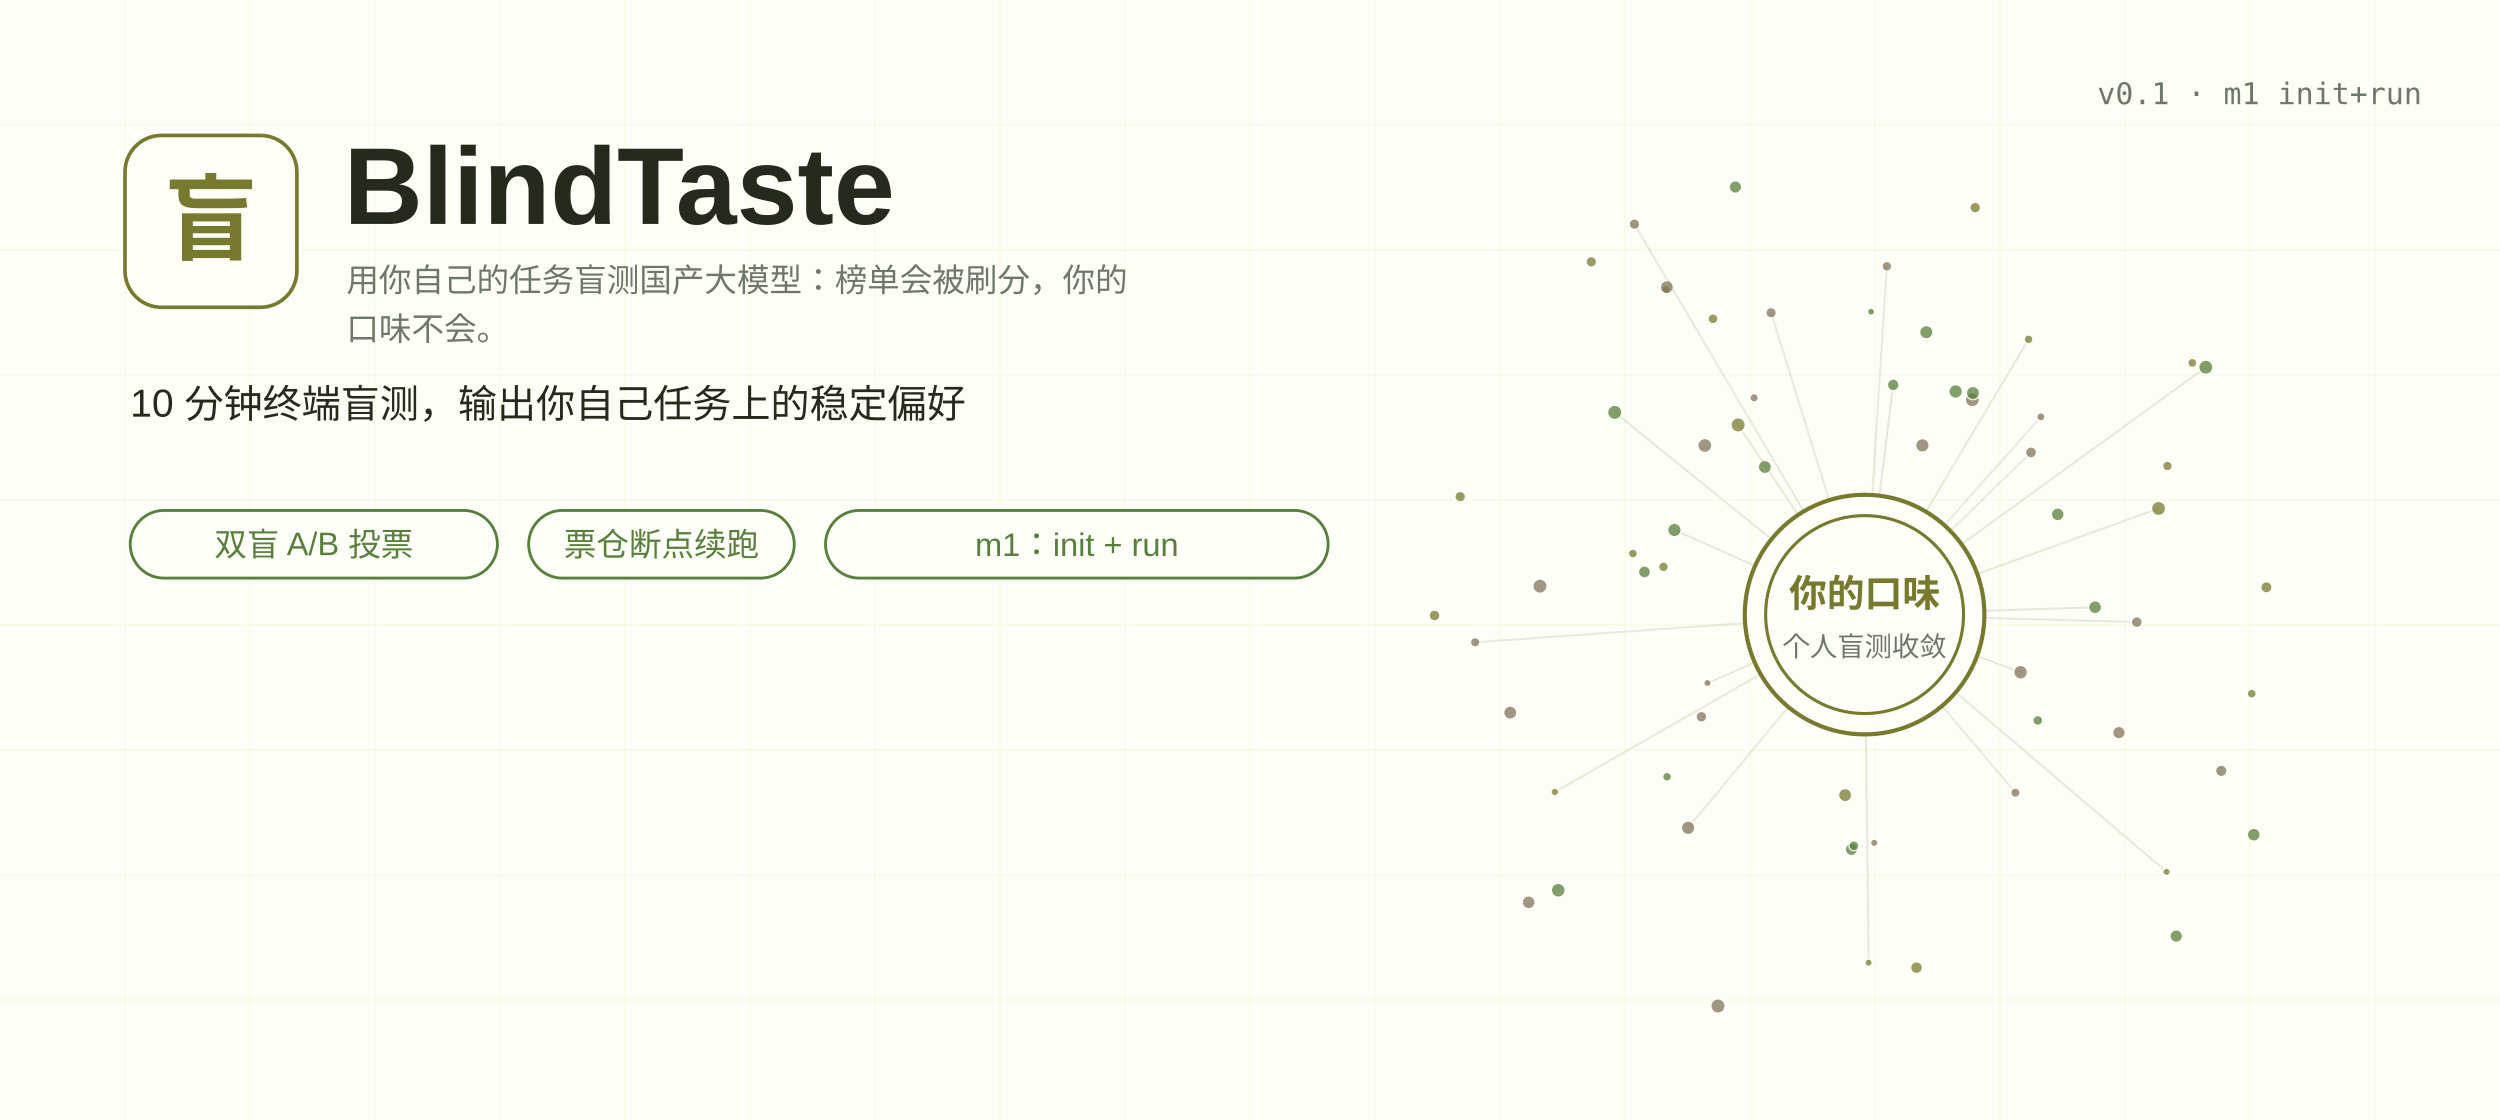
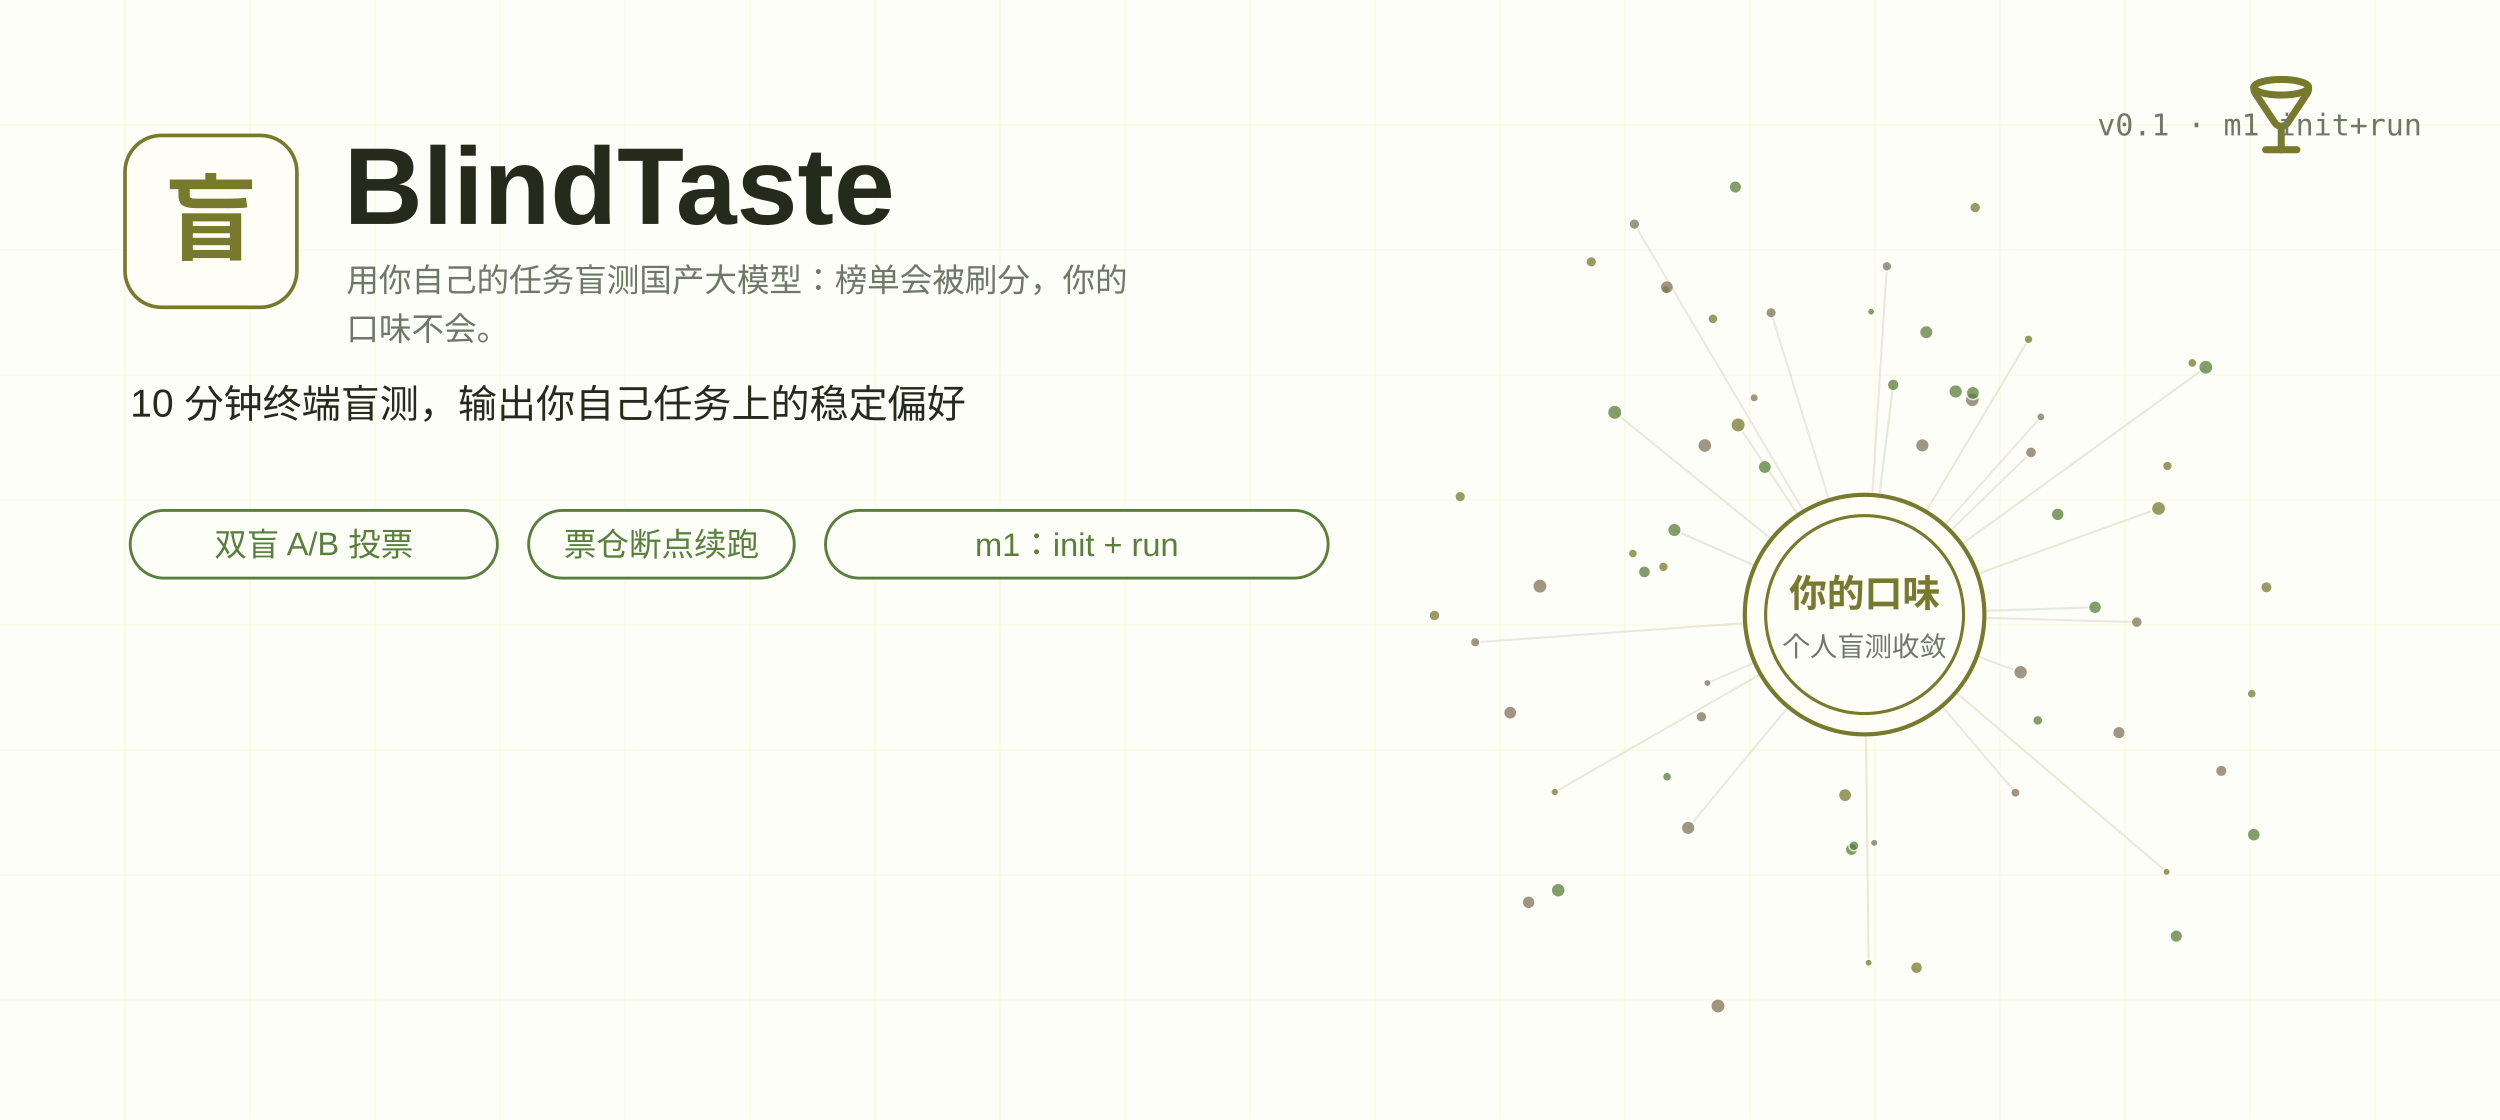
<svg xmlns="http://www.w3.org/2000/svg" width="960" height="430" viewBox="0 0 960 430" data-palette="e1e656-a0e76a-f6ddac-23fdd73d23b1" role="img" aria-labelledby="hero-light-title hero-light-desc">
  <style>
.bt-float-a { animation: bt-float-a 7s ease-in-out infinite alternate; }
.bt-float-b { animation: bt-float-b 9s ease-in-out infinite alternate; }
.bt-breathe { animation: bt-breathe 4.5s ease-in-out infinite; }
.bt-dash { stroke-dasharray: 6 5; animation: bt-dash 2.6s linear infinite; }
@keyframes bt-float-a { from { transform: translate(0px, 0px); } to { transform: translate(6px, -9px); } }
@keyframes bt-float-b { from { transform: translate(0px, 0px); } to { transform: translate(-8px, 7px); } }
@keyframes bt-breathe { 0%, 100% { opacity: .35; } 50% { opacity: 1; } }
@keyframes bt-dash { to { stroke-dashoffset: -22; } }
@media (prefers-reduced-motion: reduce) {
  .bt-float-a, .bt-float-b, .bt-breathe, .bt-dash { animation: none; }
}
</style>
  <rect width="960" height="430" fill="#fefef9" />
  <line x1="48" y1="0" x2="48" y2="430" stroke="#f6f7cb" stroke-width="0.6" opacity="0.45" />
  <line x1="96" y1="0" x2="96" y2="430" stroke="#f6f7cb" stroke-width="0.6" opacity="0.45" />
  <line x1="144" y1="0" x2="144" y2="430" stroke="#f6f7cb" stroke-width="0.6" opacity="0.45" />
  <line x1="192" y1="0" x2="192" y2="430" stroke="#f6f7cb" stroke-width="0.6" opacity="0.45" />
  <line x1="240" y1="0" x2="240" y2="430" stroke="#f6f7cb" stroke-width="0.6" opacity="0.45" />
  <line x1="288" y1="0" x2="288" y2="430" stroke="#f6f7cb" stroke-width="0.6" opacity="0.45" />
  <line x1="336" y1="0" x2="336" y2="430" stroke="#f6f7cb" stroke-width="0.6" opacity="0.45" />
  <line x1="384" y1="0" x2="384" y2="430" stroke="#f6f7cb" stroke-width="0.6" opacity="0.45" />
  <line x1="432" y1="0" x2="432" y2="430" stroke="#f6f7cb" stroke-width="0.6" opacity="0.45" />
  <line x1="480" y1="0" x2="480" y2="430" stroke="#f6f7cb" stroke-width="0.6" opacity="0.45" />
  <line x1="528" y1="0" x2="528" y2="430" stroke="#f6f7cb" stroke-width="0.6" opacity="0.45" />
  <line x1="576" y1="0" x2="576" y2="430" stroke="#f6f7cb" stroke-width="0.6" opacity="0.45" />
  <line x1="624" y1="0" x2="624" y2="430" stroke="#f6f7cb" stroke-width="0.6" opacity="0.45" />
  <line x1="672" y1="0" x2="672" y2="430" stroke="#f6f7cb" stroke-width="0.6" opacity="0.45" />
  <line x1="720" y1="0" x2="720" y2="430" stroke="#f6f7cb" stroke-width="0.6" opacity="0.45" />
  <line x1="768" y1="0" x2="768" y2="430" stroke="#f6f7cb" stroke-width="0.6" opacity="0.45" />
  <line x1="816" y1="0" x2="816" y2="430" stroke="#f6f7cb" stroke-width="0.6" opacity="0.45" />
  <line x1="864" y1="0" x2="864" y2="430" stroke="#f6f7cb" stroke-width="0.6" opacity="0.45" />
  <line x1="912" y1="0" x2="912" y2="430" stroke="#f6f7cb" stroke-width="0.6" opacity="0.45" />
  <line x1="0" y1="48" x2="960" y2="48" stroke="#f6f7cb" stroke-width="0.6" opacity="0.45" />
  <line x1="0" y1="96" x2="960" y2="96" stroke="#f6f7cb" stroke-width="0.6" opacity="0.45" />
  <line x1="0" y1="144" x2="960" y2="144" stroke="#f6f7cb" stroke-width="0.6" opacity="0.45" />
  <line x1="0" y1="192" x2="960" y2="192" stroke="#f6f7cb" stroke-width="0.6" opacity="0.45" />
  <line x1="0" y1="240" x2="960" y2="240" stroke="#f6f7cb" stroke-width="0.6" opacity="0.45" />
  <line x1="0" y1="288" x2="960" y2="288" stroke="#f6f7cb" stroke-width="0.6" opacity="0.45" />
  <line x1="0" y1="336" x2="960" y2="336" stroke="#f6f7cb" stroke-width="0.6" opacity="0.45" />
  <line x1="0" y1="384" x2="960" y2="384" stroke="#f6f7cb" stroke-width="0.6" opacity="0.45" />
  <rect x="48" y="52" width="66" height="66" rx="14" fill="#fefef7" stroke="#77792d" stroke-width="1.4" />
  <text x="81" y="97" fill="#77792d" font-size="36" text-anchor="middle" font-weight="700" font-family="Arial,'PingFang SC','Noto Sans SC',sans-serif">盲</text>
  <text x="132" y="86" fill="#262a1c" font-size="42" text-anchor="start" font-weight="700" font-family="Arial,'PingFang SC','Noto Sans SC',sans-serif">BlindTaste</text>
  <text x="133" y="112.0" fill="#6e7869" font-size="12.5" text-anchor="start" font-weight="400" font-family="Arial,'PingFang SC','Noto Sans SC',sans-serif">用你自己的任务盲测国产大模型：榜单会被刷分，你的</text>
  <text x="133" y="130.75" fill="#6e7869" font-size="12.5" text-anchor="start" font-weight="400" font-family="Arial,'PingFang SC','Noto Sans SC',sans-serif">口味不会。</text>
  <text x="50" y="160.0" fill="#262a1c" font-size="15" text-anchor="start" font-weight="400" font-family="Arial,'PingFang SC','Noto Sans SC',sans-serif">10 分钟终端盲测，输出你自己任务上的稳定偏好</text>
  <rect x="50" y="196" width="141" height="26" rx="13" fill="#fefef9" stroke="#587f3b" stroke-width="1.1" />
  <text x="120.5" y="213.5" fill="#587f3b" font-size="12.5" text-anchor="middle" font-weight="400" font-family="Arial,'PingFang SC','Noto Sans SC',sans-serif">双盲 A/B 投票</text>
  <rect x="203" y="196" width="102" height="26" rx="13" fill="#fefef9" stroke="#587f3b" stroke-width="1.1" />
  <text x="254.0" y="213.5" fill="#587f3b" font-size="12.5" text-anchor="middle" font-weight="400" font-family="Arial,'PingFang SC','Noto Sans SC',sans-serif">票仓断点续跑</text>
  <rect x="317" y="196" width="193" height="26" rx="13" fill="#fefef9" stroke="#587f3b" stroke-width="1.1" />
  <text x="413.5" y="213.5" fill="#587f3b" font-size="12.5" text-anchor="middle" font-weight="400" font-family="Arial,'PingFang SC','Noto Sans SC',sans-serif">m1：init + run</text>
-   <text x="930" y="40" fill="#6e7869" font-size="11.5" text-anchor="end" font-weight="400" font-family="ui-monospace,Menlo,Consolas,monospace">v0.1 · m1 init+run</text>
+   <g transform="translate(858,26) scale(1.5)" fill="none" stroke="#77792d" stroke-width="1.8" stroke-linecap="round" stroke-linejoin="round">
+     <path d="M8 21h8" />
+     <path d="M12 15v6" />
+     <path d="M12 5m-7 0a7 2 0 1 0 14 0a7 2 0 1 0 -14 0" />
+     <path d="M5 5v.388c0 .432 .126 .853 .362 1.206l5 7.509c.633 .951 1.88 1.183 2.785 .517c.191 -.141 .358 -.316 .491 -.517l5 -7.509c.236 -.353 .362 -.774 .362 -1.206v-.388" />
+   </g>
+   <text x="930" y="52" fill="#6e7869" font-size="11.5" text-anchor="end" font-weight="400" font-family="ui-monospace,Menlo,Consolas,monospace">v0.1 · m1 init+run</text>
  <line x1="648.256" y1="317.886" x2="716" y2="236" stroke="#81735a" stroke-width="0.8" opacity="0.16" />
  <circle cx="648.256" cy="317.886" r="2.64" fill="#81735a" stroke="#fefef9" stroke-width="0.6" class="bt-float-a" opacity="0.75" />
  <circle cx="750.975" cy="150.322" r="2.661" fill="#587f3b" stroke="#fefef9" stroke-width="0.6" class="bt-float-b" opacity="0.75" />
  <circle cx="738.193" cy="171.032" r="2.637" fill="#81735a" stroke="#fefef9" stroke-width="0.6" class="bt-float-a" opacity="0.75" />
  <line x1="778.968" y1="130.301" x2="716" y2="236" stroke="#77792d" stroke-width="0.8" opacity="0.16" />
  <circle cx="778.968" cy="130.301" r="1.707" fill="#77792d" stroke="#fefef9" stroke-width="0.6" class="bt-float-a" opacity="0.75" />
  <circle cx="587.006" cy="346.506" r="2.5" fill="#81735a" stroke="#fefef9" stroke-width="0.6" opacity="0.75" />
  <circle cx="627.025" cy="212.558" r="1.752" fill="#77792d" stroke="#fefef9" stroke-width="0.6" class="bt-float-b" opacity="0.75" />
  <line x1="779.912" y1="173.726" x2="716" y2="236" stroke="#81735a" stroke-width="0.8" opacity="0.16" />
  <circle cx="779.912" cy="173.726" r="2.146" fill="#81735a" stroke="#fefef9" stroke-width="0.6" class="bt-float-a" opacity="0.75" />
  <circle cx="710.967" cy="326.2" r="2.393" fill="#587f3b" stroke="#fefef9" stroke-width="0.6" opacity="0.75" />
  <circle cx="841.854" cy="139.361" r="1.775" fill="#77792d" stroke="#fefef9" stroke-width="0.6" class="bt-float-b" opacity="0.75" />
  <line x1="726.997" y1="147.799" x2="716" y2="236" stroke="#587f3b" stroke-width="0.8" opacity="0.16" />
  <circle cx="726.997" cy="147.799" r="2.284" fill="#587f3b" stroke="#fefef9" stroke-width="0.6" opacity="0.75" />
  <circle cx="719.709" cy="323.655" r="1.461" fill="#81735a" stroke="#fefef9" stroke-width="0.6" class="bt-float-a" opacity="0.75" />
  <circle cx="560.724" cy="190.717" r="2.066" fill="#77792d" stroke="#fefef9" stroke-width="0.6" opacity="0.75" />
  <line x1="828.893" y1="195.254" x2="716" y2="236" stroke="#77792d" stroke-width="0.8" opacity="0.16" />
  <circle cx="828.893" cy="195.254" r="2.747" fill="#77792d" stroke="#fefef9" stroke-width="0.6" opacity="0.75" />
  <circle cx="813.682" cy="281.328" r="2.444" fill="#81735a" stroke="#fefef9" stroke-width="0.6" class="bt-float-b" opacity="0.75" />
  <circle cx="718.502" cy="119.684" r="1.413" fill="#587f3b" stroke="#fefef9" stroke-width="0.6" class="bt-float-a" opacity="0.75" />
  <line x1="655.646" y1="262.294" x2="716" y2="236" stroke="#81735a" stroke-width="0.8" opacity="0.16" />
  <circle cx="655.646" cy="262.294" r="1.425" fill="#81735a" stroke="#fefef9" stroke-width="0.6" opacity="0.75" />
  <circle cx="677.705" cy="179.333" r="2.572" fill="#587f3b" stroke="#fefef9" stroke-width="0.6" class="bt-float-a" opacity="0.75" />
  <circle cx="864.681" cy="266.372" r="1.747" fill="#77792d" stroke="#fefef9" stroke-width="0.6" opacity="0.75" />
  <line x1="831.967" y1="334.804" x2="716" y2="236" stroke="#77792d" stroke-width="0.8" opacity="0.16" />
  <circle cx="831.967" cy="334.804" r="1.439" fill="#77792d" stroke="#fefef9" stroke-width="0.6" class="bt-float-a" opacity="0.75" />
  <circle cx="739.705" cy="127.568" r="2.605" fill="#587f3b" stroke="#fefef9" stroke-width="0.6" class="bt-float-a" opacity="0.75" />
  <circle cx="757.362" cy="153.518" r="2.742" fill="#81735a" stroke="#fefef9" stroke-width="0.6" opacity="0.75" />
  <line x1="620.057" y1="158.349" x2="716" y2="236" stroke="#587f3b" stroke-width="0.8" opacity="0.16" />
  <circle cx="620.057" cy="158.349" r="2.791" fill="#587f3b" stroke="#fefef9" stroke-width="0.6" class="bt-float-b" opacity="0.75" />
  <circle cx="550.853" cy="236.343" r="2.112" fill="#77792d" stroke="#fefef9" stroke-width="0.6" class="bt-float-a" opacity="0.75" />
  <circle cx="659.699" cy="386.306" r="2.782" fill="#81735a" stroke="#fefef9" stroke-width="0.6" class="bt-float-b" opacity="0.75" />
  <line x1="847.043" y1="141.022" x2="716" y2="236" stroke="#587f3b" stroke-width="0.8" opacity="0.16" />
  <circle cx="847.043" cy="141.022" r="2.762" fill="#587f3b" stroke="#fefef9" stroke-width="0.6" class="bt-float-b" opacity="0.75" />
  <circle cx="758.475" cy="79.726" r="2.094" fill="#77792d" stroke="#fefef9" stroke-width="0.6" class="bt-float-b" opacity="0.75" />
  <circle cx="653.343" cy="275.245" r="2.09" fill="#81735a" stroke="#fefef9" stroke-width="0.6" opacity="0.75" />
  <line x1="717.553" y1="369.686" x2="716" y2="236" stroke="#77792d" stroke-width="0.8" opacity="0.16" />
  <circle cx="717.553" cy="369.686" r="1.426" fill="#77792d" stroke="#fefef9" stroke-width="0.6" class="bt-float-b" opacity="0.75" />
  <circle cx="657.781" cy="122.44" r="1.946" fill="#77792d" stroke="#fefef9" stroke-width="0.6" opacity="0.75" />
  <circle cx="631.462" cy="219.623" r="2.344" fill="#587f3b" stroke="#fefef9" stroke-width="0.6" class="bt-float-b" opacity="0.75" />
  <line x1="597.052" y1="304.136" x2="716" y2="236" stroke="#77792d" stroke-width="0.8" opacity="0.16" />
  <circle cx="597.052" cy="304.136" r="1.501" fill="#77792d" stroke="#fefef9" stroke-width="0.6" class="bt-float-a" opacity="0.75" />
  <circle cx="673.59" cy="152.764" r="1.652" fill="#81735a" stroke="#fefef9" stroke-width="0.6" class="bt-float-a" opacity="0.75" />
  <circle cx="611.046" cy="100.555" r="2.058" fill="#77792d" stroke="#fefef9" stroke-width="0.6" opacity="0.75" />
  <line x1="783.704" y1="160.085" x2="716" y2="236" stroke="#81735a" stroke-width="0.8" opacity="0.16" />
  <circle cx="783.704" cy="160.085" r="1.601" fill="#81735a" stroke="#fefef9" stroke-width="0.6" class="bt-float-a" opacity="0.75" />
  <circle cx="790.171" cy="197.519" r="2.499" fill="#587f3b" stroke="#fefef9" stroke-width="0.6" class="bt-float-b" opacity="0.75" />
  <circle cx="666.397" cy="71.821" r="2.434" fill="#587f3b" stroke="#fefef9" stroke-width="0.6" class="bt-float-a" opacity="0.75" />
  <line x1="724.56" y1="102.251" x2="716" y2="236" stroke="#81735a" stroke-width="0.8" opacity="0.16" />
  <circle cx="724.56" cy="102.251" r="1.903" fill="#81735a" stroke="#fefef9" stroke-width="0.6" opacity="0.75" />
  <circle cx="638.761" cy="217.672" r="1.904" fill="#77792d" stroke="#fefef9" stroke-width="0.6" opacity="0.75" />
  <circle cx="865.455" cy="320.523" r="2.522" fill="#587f3b" stroke="#fefef9" stroke-width="0.6" class="bt-float-a" opacity="0.75" />
  <line x1="775.91" y1="258.141" x2="716" y2="236" stroke="#81735a" stroke-width="0.8" opacity="0.16" />
  <circle cx="775.91" cy="258.141" r="2.682" fill="#81735a" stroke="#fefef9" stroke-width="0.6" class="bt-float-b" opacity="0.75" />
  <circle cx="654.656" cy="171.066" r="2.73" fill="#81735a" stroke="#fefef9" stroke-width="0.6" class="bt-float-a" opacity="0.75" />
  <circle cx="708.53" cy="305.333" r="2.563" fill="#77792d" stroke="#fefef9" stroke-width="0.6" class="bt-float-b" opacity="0.75" />
  <line x1="804.503" y1="233.193" x2="716" y2="236" stroke="#587f3b" stroke-width="0.8" opacity="0.16" />
  <circle cx="804.503" cy="233.193" r="2.513" fill="#587f3b" stroke="#fefef9" stroke-width="0.6" class="bt-float-a" opacity="0.75" />
  <circle cx="591.345" cy="225.09" r="2.776" fill="#81735a" stroke="#fefef9" stroke-width="0.6" opacity="0.75" />
  <circle cx="639.74" cy="111.227" r="1.643" fill="#77792d" stroke="#fefef9" stroke-width="0.6" class="bt-float-a" opacity="0.75" />
  <line x1="680.104" y1="120.094" x2="716" y2="236" stroke="#81735a" stroke-width="0.8" opacity="0.16" />
  <circle cx="680.104" cy="120.094" r="2.034" fill="#81735a" stroke="#fefef9" stroke-width="0.6" opacity="0.75" />
  <circle cx="832.295" cy="178.934" r="1.89" fill="#77792d" stroke="#fefef9" stroke-width="0.6" class="bt-float-b" opacity="0.75" />
  <circle cx="835.688" cy="359.461" r="2.444" fill="#587f3b" stroke="#fefef9" stroke-width="0.6" class="bt-float-a" opacity="0.75" />
  <line x1="667.442" y1="163.176" x2="716" y2="236" stroke="#77792d" stroke-width="0.8" opacity="0.16" />
  <circle cx="667.442" cy="163.176" r="2.79" fill="#77792d" stroke="#fefef9" stroke-width="0.6" opacity="0.75" />
  <circle cx="640.149" cy="298.273" r="1.742" fill="#587f3b" stroke="#fefef9" stroke-width="0.6" opacity="0.75" />
  <circle cx="782.517" cy="276.64" r="1.941" fill="#587f3b" stroke="#fefef9" stroke-width="0.6" class="bt-float-a" opacity="0.75" />
  <line x1="642.969" y1="203.519" x2="716" y2="236" stroke="#587f3b" stroke-width="0.8" opacity="0.16" />
  <circle cx="642.969" cy="203.519" r="2.63" fill="#587f3b" stroke="#fefef9" stroke-width="0.6" class="bt-float-b" opacity="0.75" />
  <circle cx="852.975" cy="296.012" r="2.235" fill="#81735a" stroke="#fefef9" stroke-width="0.6" opacity="0.75" />
  <circle cx="579.939" cy="273.655" r="2.562" fill="#81735a" stroke="#fefef9" stroke-width="0.6" class="bt-float-a" opacity="0.75" />
  <line x1="773.927" y1="304.406" x2="716" y2="236" stroke="#81735a" stroke-width="0.8" opacity="0.16" />
  <circle cx="773.927" cy="304.406" r="1.811" fill="#81735a" stroke="#fefef9" stroke-width="0.6" class="bt-float-a" opacity="0.75" />
  <circle cx="757.598" cy="150.888" r="2.567" fill="#587f3b" stroke="#fefef9" stroke-width="0.6" class="bt-float-b" opacity="0.75" />
  <circle cx="711.903" cy="324.757" r="1.925" fill="#587f3b" stroke="#fefef9" stroke-width="0.6" opacity="0.75" />
  <line x1="566.454" y1="246.631" x2="716" y2="236" stroke="#81735a" stroke-width="0.8" opacity="0.16" />
  <circle cx="566.454" cy="246.631" r="1.845" fill="#81735a" stroke="#fefef9" stroke-width="0.6" class="bt-float-a" opacity="0.75" />
  <circle cx="735.943" cy="371.585" r="2.307" fill="#77792d" stroke="#fefef9" stroke-width="0.6" class="bt-float-b" opacity="0.75" />
  <circle cx="640.072" cy="110.266" r="2.55" fill="#81735a" stroke="#fefef9" stroke-width="0.6" opacity="0.75" />
  <line x1="820.542" y1="238.893" x2="716" y2="236" stroke="#81735a" stroke-width="0.8" opacity="0.16" />
  <circle cx="820.542" cy="238.893" r="2.123" fill="#81735a" stroke="#fefef9" stroke-width="0.6" opacity="0.75" />
  <circle cx="870.307" cy="225.535" r="2.197" fill="#77792d" stroke="#fefef9" stroke-width="0.6" class="bt-float-a" opacity="0.75" />
  <circle cx="598.362" cy="341.851" r="2.71" fill="#587f3b" stroke="#fefef9" stroke-width="0.6" class="bt-float-a" opacity="0.75" />
  <line x1="627.626" y1="86.067" x2="716" y2="236" stroke="#81735a" stroke-width="0.8" opacity="0.16" />
  <circle cx="627.626" cy="86.067" r="2.065" fill="#81735a" stroke="#fefef9" stroke-width="0.6" class="bt-float-b" opacity="0.75" />
  <circle cx="716" cy="236" r="46" fill="#fefef7" stroke="#77792d" stroke-width="1.6" class="bt-breathe" />
  <circle cx="716" cy="236" r="38" fill="#fefef9" stroke="#77792d" stroke-width="1.2" />
  <text x="716" y="233" fill="#77792d" font-size="14.5" text-anchor="middle" font-weight="600" font-family="Arial,'PingFang SC','Noto Sans SC',sans-serif">你的口味</text>
  <text x="716" y="252" fill="#6e7869" font-size="10.5" text-anchor="middle" font-weight="400" font-family="Arial,'PingFang SC','Noto Sans SC',sans-serif">个人盲测收敛</text>
</svg>
